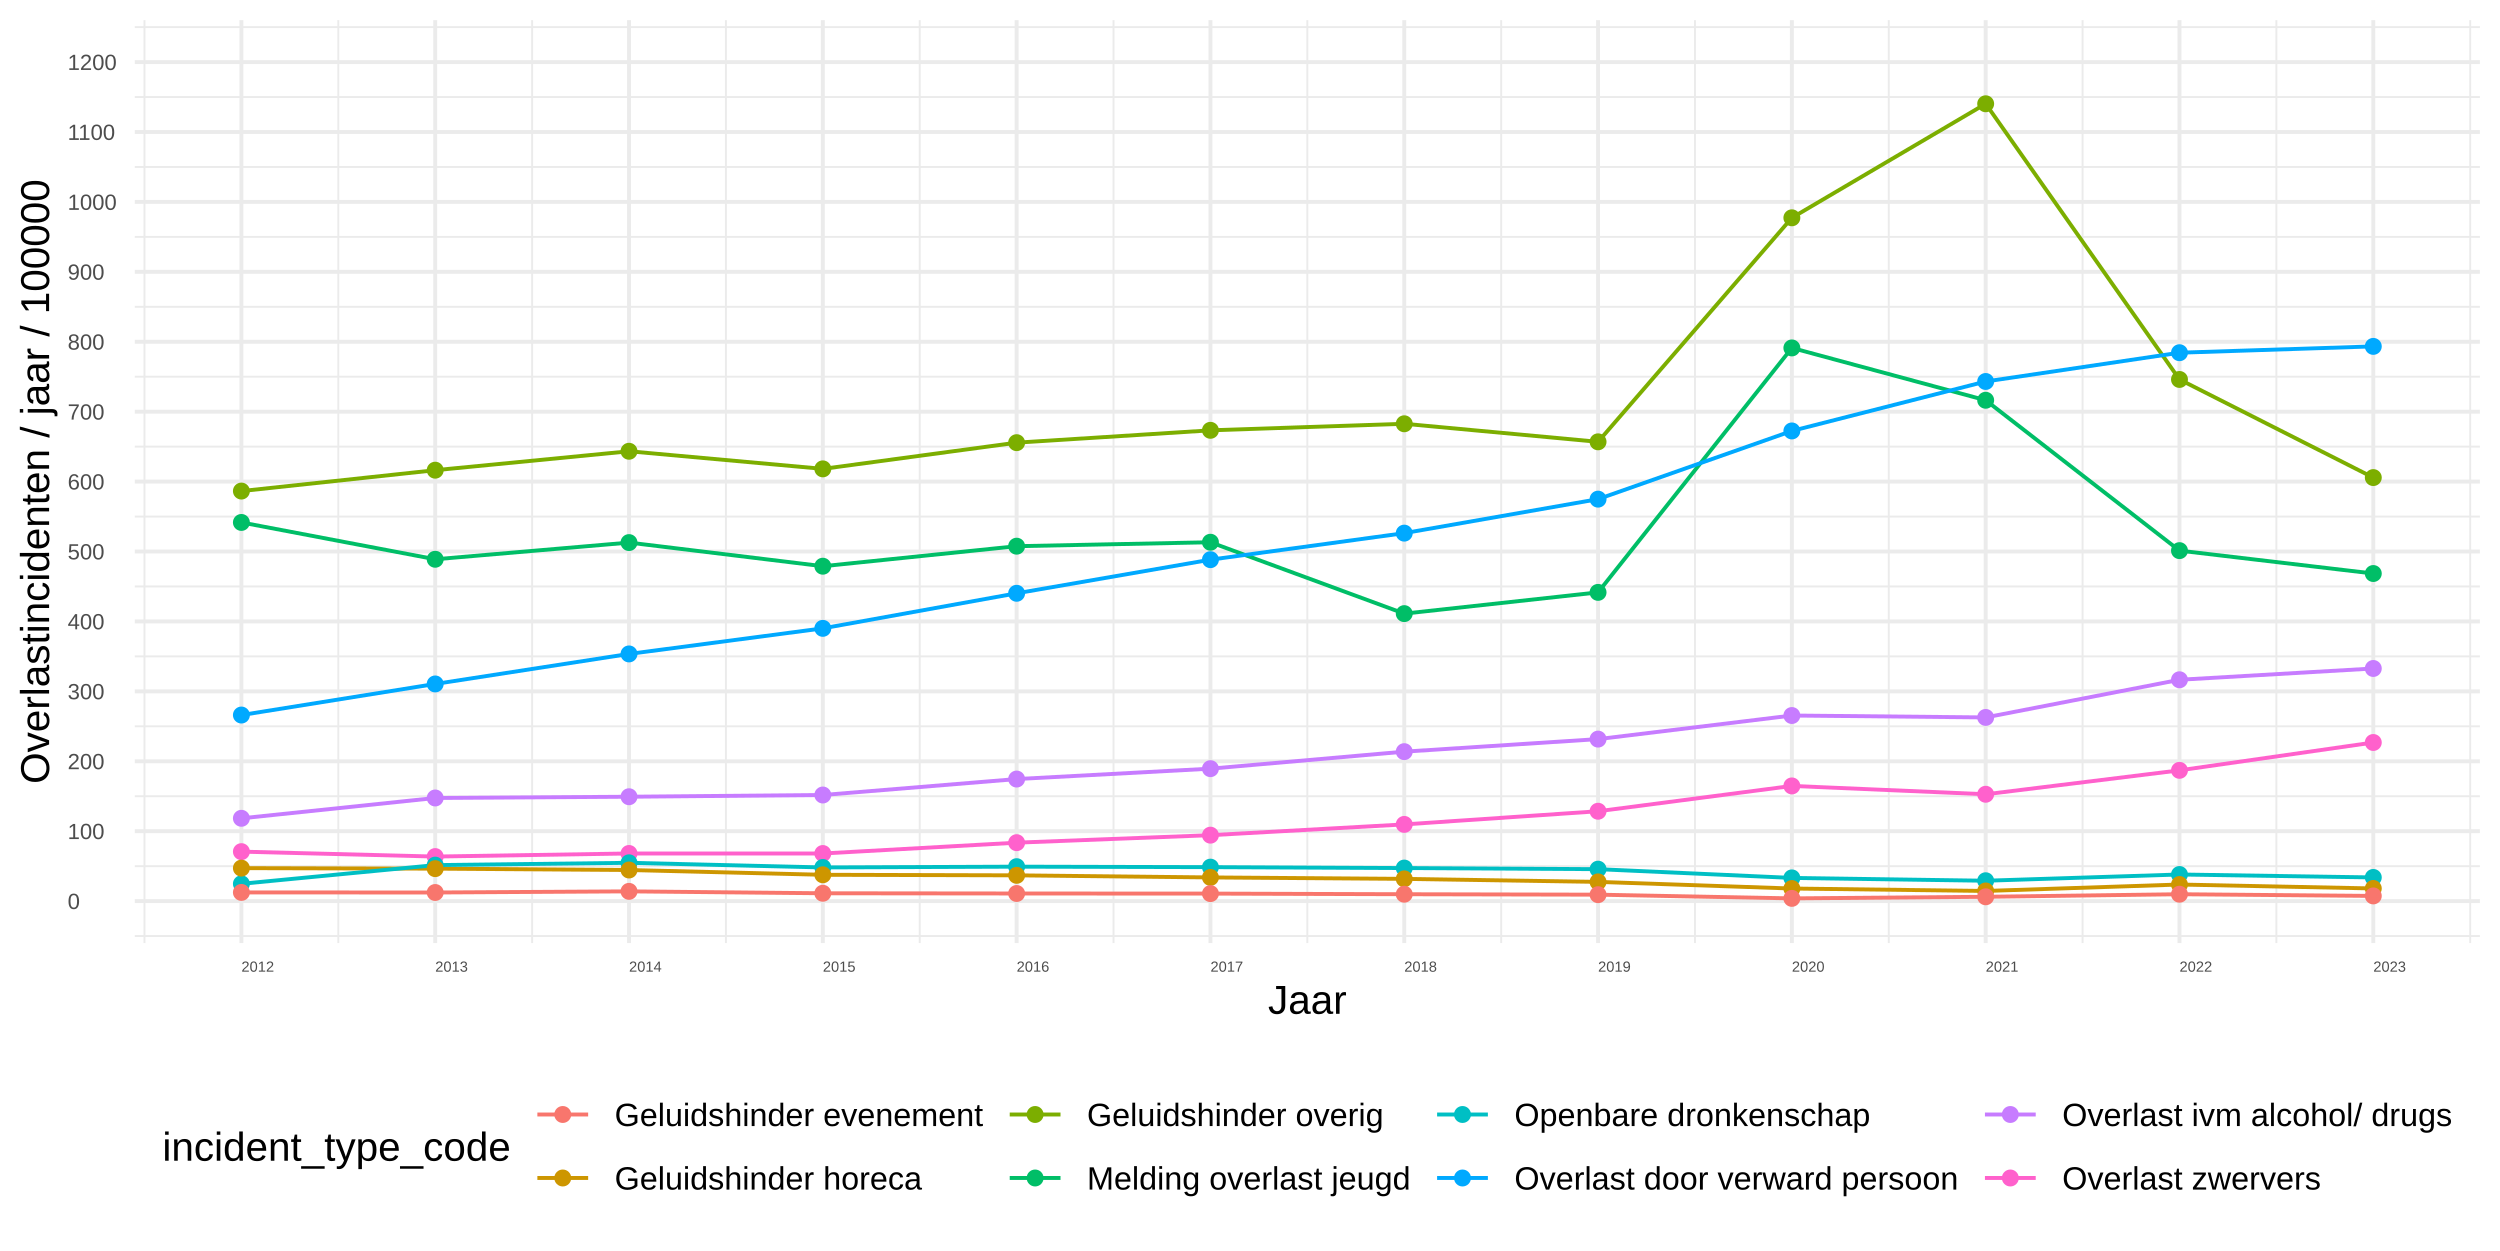
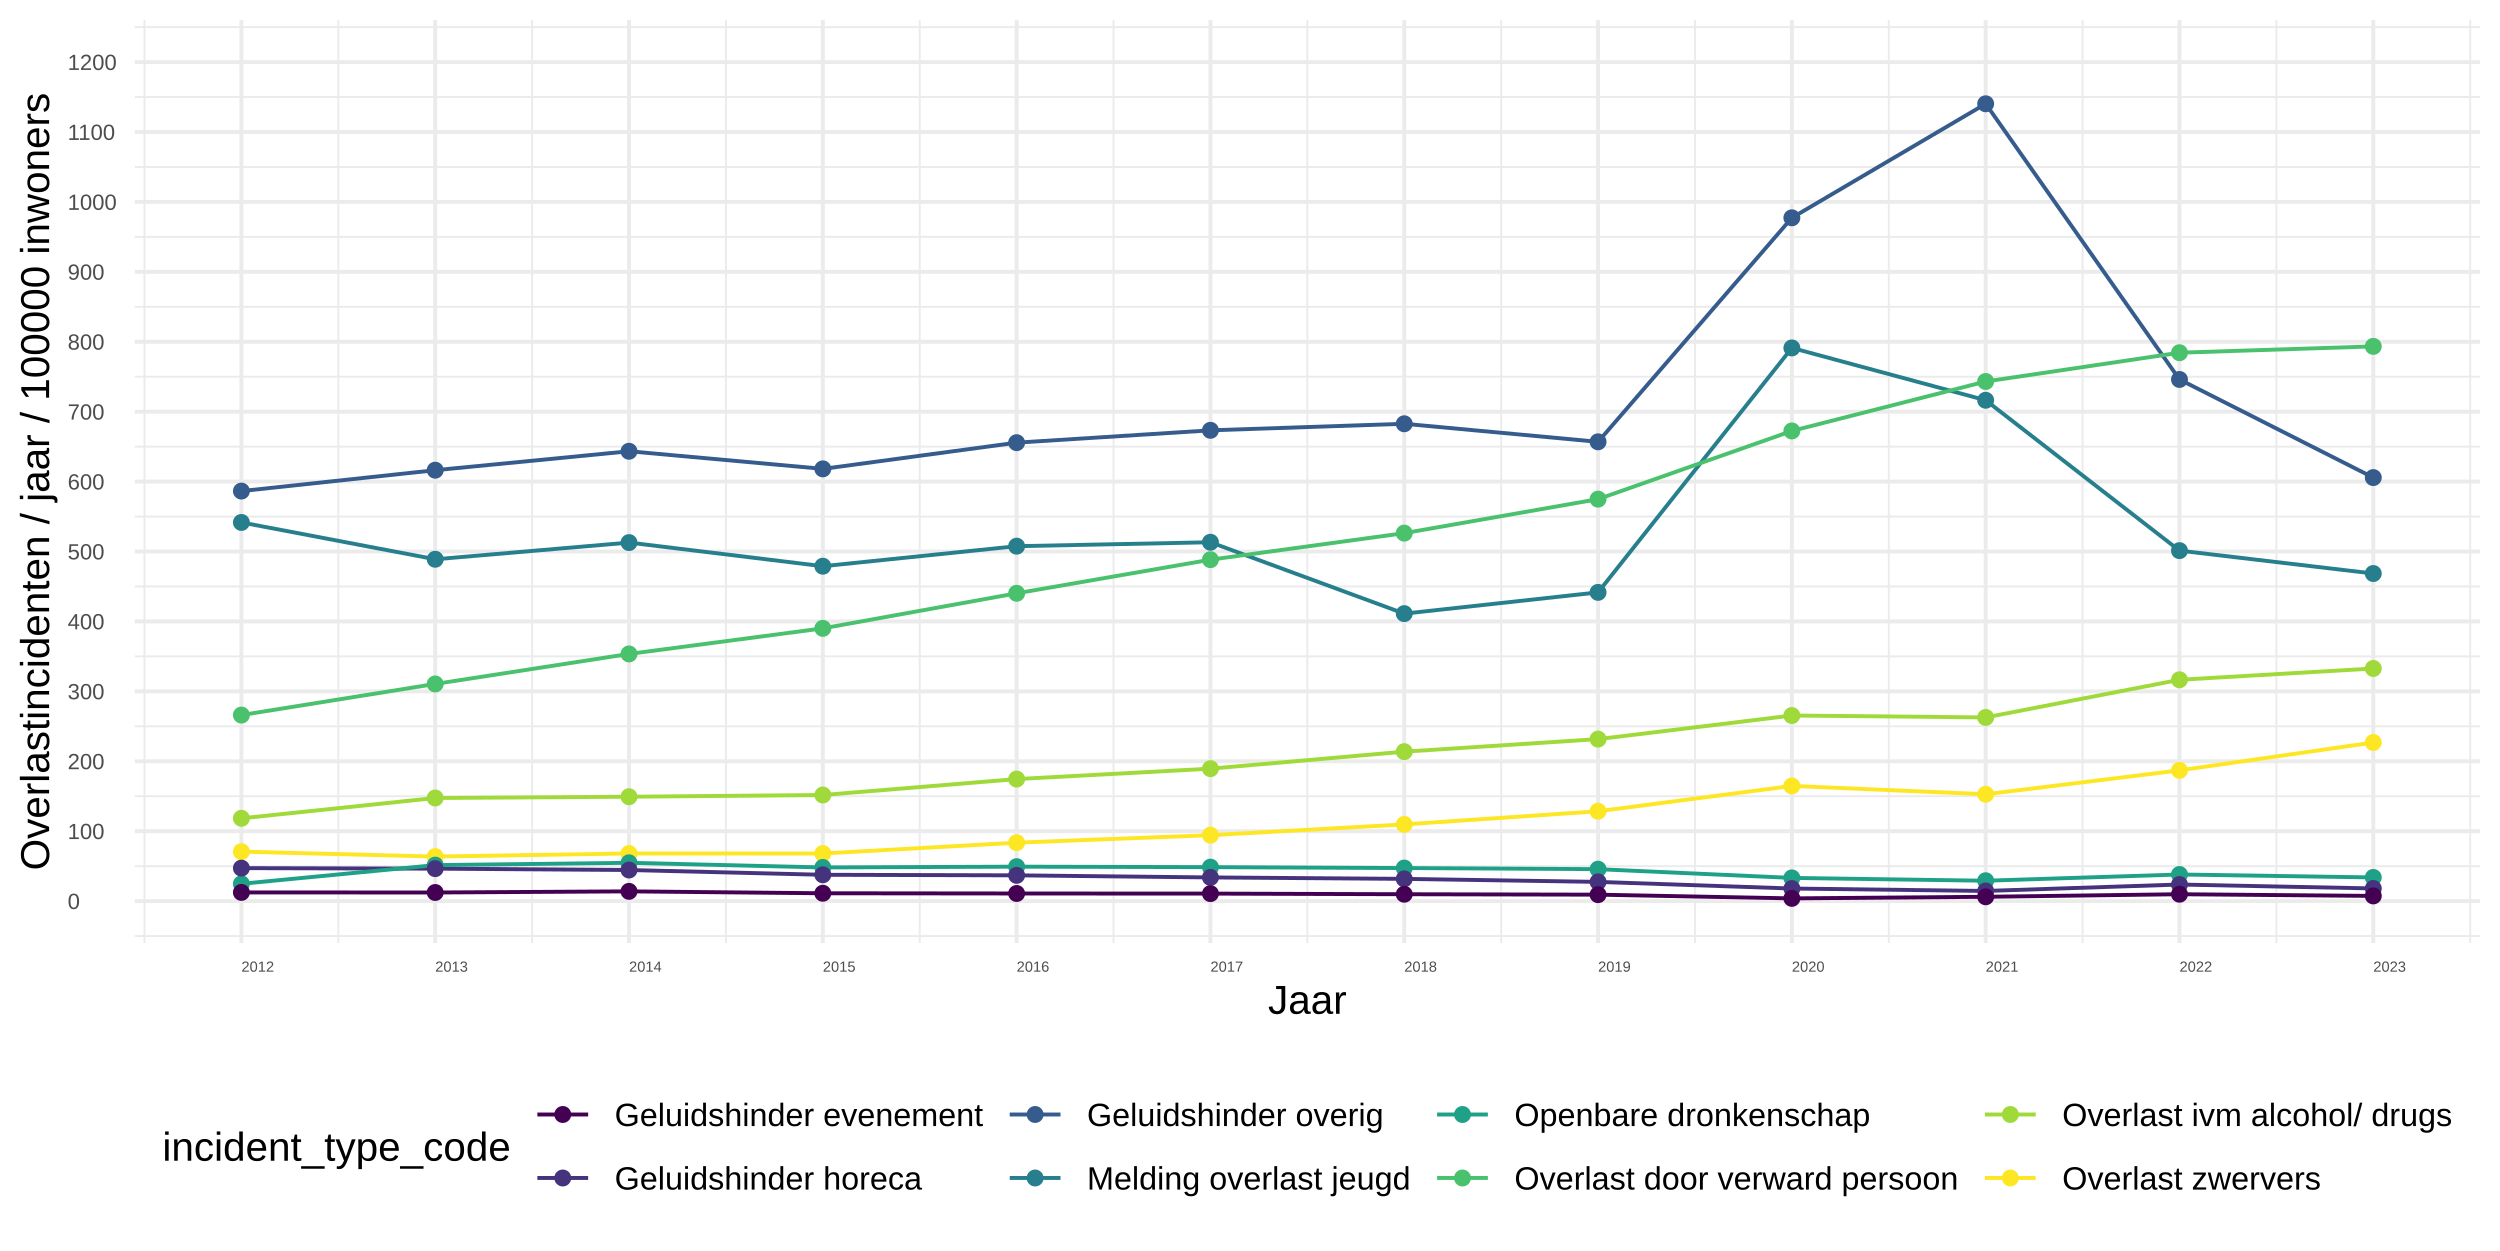
<svg xmlns="http://www.w3.org/2000/svg" class="svglite" width="680.31pt" height="340.16pt" viewBox="0 0 680.31 340.16">
  <defs>
    <style type="text/css">
    .svglite line, .svglite polyline, .svglite polygon, .svglite path, .svglite rect, .svglite circle {
      fill: none;
      stroke: #000000;
      stroke-linecap: round;
      stroke-linejoin: round;
      stroke-miterlimit: 10.00;
    }
    .svglite text {
      white-space: pre;
    }
  </style>
  </defs>
  <rect width="100%" height="100%" style="stroke: none; fill: none;" />
  <defs>
    <clipPath id="cpMC4wMHw2ODAuMzF8MC4wMHwzNDAuMTY=">
      <rect x="0.00" y="0.00" width="680.31" height="340.16" />
    </clipPath>
  </defs>
  <g clip-path="url(#cpMC4wMHw2ODAuMzF8MC4wMHwzNDAuMTY=)">
</g>
  <defs>
    <clipPath id="cpMzYuNjh8Njc0Ljg0fDUuNDh8MjU2LjYz">
      <rect x="36.68" y="5.48" width="638.16" height="251.15" />
    </clipPath>
  </defs>
  <g clip-path="url(#cpMzYuNjh8Njc0Ljg0fDUuNDh8MjU2LjYz)">
    <polyline points="36.68,254.72 674.84,254.72 " style="stroke-width: 0.53; stroke: #EBEBEB; stroke-linecap: butt;" />
    <polyline points="36.68,235.70 674.84,235.70 " style="stroke-width: 0.53; stroke: #EBEBEB; stroke-linecap: butt;" />
    <polyline points="36.68,216.67 674.84,216.67 " style="stroke-width: 0.53; stroke: #EBEBEB; stroke-linecap: butt;" />
    <polyline points="36.68,197.64 674.84,197.64 " style="stroke-width: 0.53; stroke: #EBEBEB; stroke-linecap: butt;" />
    <polyline points="36.68,178.62 674.84,178.62 " style="stroke-width: 0.53; stroke: #EBEBEB; stroke-linecap: butt;" />
    <polyline points="36.68,159.59 674.84,159.59 " style="stroke-width: 0.53; stroke: #EBEBEB; stroke-linecap: butt;" />
    <polyline points="36.68,140.57 674.84,140.57 " style="stroke-width: 0.53; stroke: #EBEBEB; stroke-linecap: butt;" />
    <polyline points="36.68,121.54 674.84,121.54 " style="stroke-width: 0.53; stroke: #EBEBEB; stroke-linecap: butt;" />
    <polyline points="36.68,102.51 674.84,102.51 " style="stroke-width: 0.53; stroke: #EBEBEB; stroke-linecap: butt;" />
    <polyline points="36.68,83.49 674.84,83.49 " style="stroke-width: 0.53; stroke: #EBEBEB; stroke-linecap: butt;" />
    <polyline points="36.68,64.46 674.84,64.46 " style="stroke-width: 0.53; stroke: #EBEBEB; stroke-linecap: butt;" />
    <polyline points="36.68,45.43 674.84,45.43 " style="stroke-width: 0.53; stroke: #EBEBEB; stroke-linecap: butt;" />
    <polyline points="36.68,26.41 674.84,26.41 " style="stroke-width: 0.53; stroke: #EBEBEB; stroke-linecap: butt;" />
    <polyline points="36.68,7.38 674.84,7.38 " style="stroke-width: 0.53; stroke: #EBEBEB; stroke-linecap: butt;" />
    <polyline points="39.32,256.63 39.32,5.48 " style="stroke-width: 0.53; stroke: #EBEBEB; stroke-linecap: butt;" />
    <polyline points="92.06,256.63 92.06,5.48 " style="stroke-width: 0.53; stroke: #EBEBEB; stroke-linecap: butt;" />
    <polyline points="144.80,256.63 144.80,5.48 " style="stroke-width: 0.53; stroke: #EBEBEB; stroke-linecap: butt;" />
    <polyline points="197.54,256.63 197.54,5.48 " style="stroke-width: 0.53; stroke: #EBEBEB; stroke-linecap: butt;" />
    <polyline points="250.28,256.63 250.28,5.48 " style="stroke-width: 0.53; stroke: #EBEBEB; stroke-linecap: butt;" />
    <polyline points="303.02,256.63 303.02,5.48 " style="stroke-width: 0.53; stroke: #EBEBEB; stroke-linecap: butt;" />
    <polyline points="355.76,256.63 355.76,5.48 " style="stroke-width: 0.53; stroke: #EBEBEB; stroke-linecap: butt;" />
    <polyline points="408.50,256.63 408.50,5.48 " style="stroke-width: 0.53; stroke: #EBEBEB; stroke-linecap: butt;" />
    <polyline points="461.24,256.63 461.24,5.48 " style="stroke-width: 0.53; stroke: #EBEBEB; stroke-linecap: butt;" />
    <polyline points="513.98,256.63 513.98,5.48 " style="stroke-width: 0.53; stroke: #EBEBEB; stroke-linecap: butt;" />
    <polyline points="566.72,256.63 566.72,5.48 " style="stroke-width: 0.53; stroke: #EBEBEB; stroke-linecap: butt;" />
    <polyline points="619.46,256.63 619.46,5.48 " style="stroke-width: 0.53; stroke: #EBEBEB; stroke-linecap: butt;" />
    <polyline points="672.20,256.63 672.20,5.48 " style="stroke-width: 0.53; stroke: #EBEBEB; stroke-linecap: butt;" />
    <polyline points="36.68,245.21 674.84,245.21 " style="stroke-width: 1.07; stroke: #EBEBEB; stroke-linecap: butt;" />
    <polyline points="36.68,226.18 674.84,226.18 " style="stroke-width: 1.07; stroke: #EBEBEB; stroke-linecap: butt;" />
    <polyline points="36.68,207.16 674.84,207.16 " style="stroke-width: 1.07; stroke: #EBEBEB; stroke-linecap: butt;" />
    <polyline points="36.68,188.13 674.84,188.13 " style="stroke-width: 1.07; stroke: #EBEBEB; stroke-linecap: butt;" />
    <polyline points="36.68,169.11 674.84,169.11 " style="stroke-width: 1.07; stroke: #EBEBEB; stroke-linecap: butt;" />
    <polyline points="36.68,150.08 674.84,150.08 " style="stroke-width: 1.07; stroke: #EBEBEB; stroke-linecap: butt;" />
    <polyline points="36.68,131.05 674.84,131.05 " style="stroke-width: 1.07; stroke: #EBEBEB; stroke-linecap: butt;" />
    <polyline points="36.68,112.03 674.84,112.03 " style="stroke-width: 1.07; stroke: #EBEBEB; stroke-linecap: butt;" />
    <polyline points="36.68,93.00 674.84,93.00 " style="stroke-width: 1.07; stroke: #EBEBEB; stroke-linecap: butt;" />
    <polyline points="36.68,73.97 674.84,73.97 " style="stroke-width: 1.07; stroke: #EBEBEB; stroke-linecap: butt;" />
    <polyline points="36.68,54.95 674.84,54.95 " style="stroke-width: 1.07; stroke: #EBEBEB; stroke-linecap: butt;" />
    <polyline points="36.68,35.92 674.84,35.92 " style="stroke-width: 1.07; stroke: #EBEBEB; stroke-linecap: butt;" />
    <polyline points="36.68,16.90 674.84,16.90 " style="stroke-width: 1.07; stroke: #EBEBEB; stroke-linecap: butt;" />
    <polyline points="65.69,256.63 65.69,5.48 " style="stroke-width: 1.07; stroke: #EBEBEB; stroke-linecap: butt;" />
    <polyline points="118.43,256.63 118.43,5.48 " style="stroke-width: 1.07; stroke: #EBEBEB; stroke-linecap: butt;" />
    <polyline points="171.17,256.63 171.17,5.48 " style="stroke-width: 1.07; stroke: #EBEBEB; stroke-linecap: butt;" />
    <polyline points="223.91,256.63 223.91,5.48 " style="stroke-width: 1.07; stroke: #EBEBEB; stroke-linecap: butt;" />
    <polyline points="276.65,256.63 276.65,5.48 " style="stroke-width: 1.07; stroke: #EBEBEB; stroke-linecap: butt;" />
    <polyline points="329.39,256.63 329.39,5.48 " style="stroke-width: 1.07; stroke: #EBEBEB; stroke-linecap: butt;" />
    <polyline points="382.13,256.63 382.13,5.48 " style="stroke-width: 1.07; stroke: #EBEBEB; stroke-linecap: butt;" />
    <polyline points="434.87,256.63 434.87,5.48 " style="stroke-width: 1.07; stroke: #EBEBEB; stroke-linecap: butt;" />
    <polyline points="487.61,256.63 487.61,5.48 " style="stroke-width: 1.07; stroke: #EBEBEB; stroke-linecap: butt;" />
    <polyline points="540.35,256.63 540.35,5.48 " style="stroke-width: 1.07; stroke: #EBEBEB; stroke-linecap: butt;" />
    <polyline points="593.09,256.63 593.09,5.48 " style="stroke-width: 1.07; stroke: #EBEBEB; stroke-linecap: butt;" />
    <polyline points="645.83,256.63 645.83,5.48 " style="stroke-width: 1.07; stroke: #EBEBEB; stroke-linecap: butt;" />
-     <polyline points="65.69,242.85 118.43,242.87 171.17,242.56 223.91,243.08 276.65,243.14 329.39,243.17 382.13,243.34 434.87,243.46 487.61,244.47 540.35,244.04 593.09,243.34 645.83,243.80 " style="stroke-width: 1.07; stroke: #F8766D; stroke-linecap: butt;" />
-     <polyline points="65.69,236.24 118.43,236.38 171.17,236.75 223.91,238.05 276.65,238.20 329.39,238.77 382.13,239.16 434.87,239.98 487.61,241.79 540.35,242.45 593.09,240.70 645.83,241.77 " style="stroke-width: 1.07; stroke: #CD9600; stroke-linecap: butt;" />
-     <polyline points="65.69,133.63 118.43,127.95 171.17,122.80 223.91,127.59 276.65,120.46 329.39,117.10 382.13,115.32 434.87,120.23 487.61,59.27 540.35,28.24 593.09,103.26 645.83,129.96 " style="stroke-width: 1.07; stroke: #7CAE00; stroke-linecap: butt;" />
-     <polyline points="65.69,142.17 118.43,152.19 171.17,147.65 223.91,154.08 276.65,148.63 329.39,147.56 382.13,166.98 434.87,161.20 487.61,94.68 540.35,108.92 593.09,149.84 645.83,156.07 " style="stroke-width: 1.07; stroke: #00BE67; stroke-linecap: butt;" />
-     <polyline points="65.69,240.50 118.43,235.42 171.17,234.79 223.91,236.05 276.65,235.84 329.39,235.97 382.13,236.22 434.87,236.52 487.61,238.90 540.35,239.67 593.09,237.97 645.83,238.77 " style="stroke-width: 1.07; stroke: #00BFC4; stroke-linecap: butt;" />
-     <polyline points="65.69,194.58 118.43,186.12 171.17,177.95 223.91,170.99 276.65,161.45 329.39,152.30 382.13,145.08 434.87,135.83 487.61,117.27 540.35,103.81 593.09,95.98 645.83,94.26 " style="stroke-width: 1.07; stroke: #00A9FF; stroke-linecap: butt;" />
-     <polyline points="65.69,222.68 118.43,217.15 171.17,216.81 223.91,216.34 276.65,212.00 329.39,209.17 382.13,204.54 434.87,201.13 487.61,194.71 540.35,195.23 593.09,184.98 645.83,181.91 " style="stroke-width: 1.07; stroke: #C77CFF; stroke-linecap: butt;" />
-     <polyline points="65.69,231.75 118.43,233.09 171.17,232.25 223.91,232.26 276.65,229.31 329.39,227.27 382.13,224.34 434.87,220.76 487.61,213.87 540.35,216.14 593.09,209.63 645.83,202.05 " style="stroke-width: 1.07; stroke: #FF61CC; stroke-linecap: butt;" />
-     <circle cx="65.69" cy="133.63" r="1.95" style="stroke-width: 0.71; stroke: #7CAE00; fill: #7CAE00;" />
-     <circle cx="118.43" cy="127.95" r="1.95" style="stroke-width: 0.71; stroke: #7CAE00; fill: #7CAE00;" />
-     <circle cx="171.17" cy="122.80" r="1.95" style="stroke-width: 0.71; stroke: #7CAE00; fill: #7CAE00;" />
-     <circle cx="223.91" cy="127.59" r="1.95" style="stroke-width: 0.71; stroke: #7CAE00; fill: #7CAE00;" />
-     <circle cx="276.65" cy="120.46" r="1.95" style="stroke-width: 0.71; stroke: #7CAE00; fill: #7CAE00;" />
-     <circle cx="329.39" cy="117.10" r="1.95" style="stroke-width: 0.71; stroke: #7CAE00; fill: #7CAE00;" />
-     <circle cx="382.13" cy="115.32" r="1.95" style="stroke-width: 0.71; stroke: #7CAE00; fill: #7CAE00;" />
-     <circle cx="434.87" cy="120.23" r="1.95" style="stroke-width: 0.71; stroke: #7CAE00; fill: #7CAE00;" />
-     <circle cx="487.61" cy="59.27" r="1.95" style="stroke-width: 0.71; stroke: #7CAE00; fill: #7CAE00;" />
-     <circle cx="540.35" cy="28.24" r="1.95" style="stroke-width: 0.71; stroke: #7CAE00; fill: #7CAE00;" />
-     <circle cx="593.09" cy="103.26" r="1.95" style="stroke-width: 0.71; stroke: #7CAE00; fill: #7CAE00;" />
-     <circle cx="645.83" cy="129.96" r="1.95" style="stroke-width: 0.71; stroke: #7CAE00; fill: #7CAE00;" />
-     <circle cx="65.69" cy="194.58" r="1.95" style="stroke-width: 0.71; stroke: #00A9FF; fill: #00A9FF;" />
-     <circle cx="118.43" cy="186.12" r="1.95" style="stroke-width: 0.71; stroke: #00A9FF; fill: #00A9FF;" />
-     <circle cx="171.17" cy="177.95" r="1.95" style="stroke-width: 0.71; stroke: #00A9FF; fill: #00A9FF;" />
-     <circle cx="223.91" cy="170.99" r="1.95" style="stroke-width: 0.71; stroke: #00A9FF; fill: #00A9FF;" />
-     <circle cx="276.65" cy="161.45" r="1.95" style="stroke-width: 0.71; stroke: #00A9FF; fill: #00A9FF;" />
-     <circle cx="329.39" cy="152.30" r="1.95" style="stroke-width: 0.71; stroke: #00A9FF; fill: #00A9FF;" />
-     <circle cx="382.13" cy="145.08" r="1.95" style="stroke-width: 0.71; stroke: #00A9FF; fill: #00A9FF;" />
-     <circle cx="434.87" cy="135.83" r="1.95" style="stroke-width: 0.71; stroke: #00A9FF; fill: #00A9FF;" />
-     <circle cx="487.61" cy="117.27" r="1.95" style="stroke-width: 0.71; stroke: #00A9FF; fill: #00A9FF;" />
-     <circle cx="540.35" cy="103.81" r="1.95" style="stroke-width: 0.71; stroke: #00A9FF; fill: #00A9FF;" />
-     <circle cx="593.09" cy="95.98" r="1.95" style="stroke-width: 0.71; stroke: #00A9FF; fill: #00A9FF;" />
-     <circle cx="645.83" cy="94.26" r="1.95" style="stroke-width: 0.71; stroke: #00A9FF; fill: #00A9FF;" />
-     <circle cx="65.69" cy="142.17" r="1.95" style="stroke-width: 0.71; stroke: #00BE67; fill: #00BE67;" />
-     <circle cx="118.43" cy="152.19" r="1.95" style="stroke-width: 0.71; stroke: #00BE67; fill: #00BE67;" />
-     <circle cx="171.17" cy="147.65" r="1.95" style="stroke-width: 0.71; stroke: #00BE67; fill: #00BE67;" />
-     <circle cx="223.91" cy="154.08" r="1.95" style="stroke-width: 0.71; stroke: #00BE67; fill: #00BE67;" />
-     <circle cx="276.65" cy="148.63" r="1.95" style="stroke-width: 0.71; stroke: #00BE67; fill: #00BE67;" />
-     <circle cx="329.39" cy="147.56" r="1.95" style="stroke-width: 0.71; stroke: #00BE67; fill: #00BE67;" />
-     <circle cx="382.13" cy="166.98" r="1.95" style="stroke-width: 0.71; stroke: #00BE67; fill: #00BE67;" />
-     <circle cx="434.87" cy="161.20" r="1.95" style="stroke-width: 0.71; stroke: #00BE67; fill: #00BE67;" />
-     <circle cx="487.61" cy="94.68" r="1.95" style="stroke-width: 0.71; stroke: #00BE67; fill: #00BE67;" />
-     <circle cx="540.35" cy="108.92" r="1.95" style="stroke-width: 0.71; stroke: #00BE67; fill: #00BE67;" />
-     <circle cx="593.09" cy="149.84" r="1.95" style="stroke-width: 0.71; stroke: #00BE67; fill: #00BE67;" />
-     <circle cx="645.83" cy="156.07" r="1.95" style="stroke-width: 0.71; stroke: #00BE67; fill: #00BE67;" />
-     <circle cx="65.69" cy="222.68" r="1.95" style="stroke-width: 0.71; stroke: #C77CFF; fill: #C77CFF;" />
-     <circle cx="118.43" cy="217.15" r="1.95" style="stroke-width: 0.71; stroke: #C77CFF; fill: #C77CFF;" />
-     <circle cx="171.17" cy="216.81" r="1.95" style="stroke-width: 0.71; stroke: #C77CFF; fill: #C77CFF;" />
-     <circle cx="223.91" cy="216.34" r="1.95" style="stroke-width: 0.71; stroke: #C77CFF; fill: #C77CFF;" />
-     <circle cx="276.65" cy="212.00" r="1.95" style="stroke-width: 0.71; stroke: #C77CFF; fill: #C77CFF;" />
-     <circle cx="329.39" cy="209.17" r="1.95" style="stroke-width: 0.71; stroke: #C77CFF; fill: #C77CFF;" />
-     <circle cx="382.13" cy="204.54" r="1.95" style="stroke-width: 0.71; stroke: #C77CFF; fill: #C77CFF;" />
-     <circle cx="434.87" cy="201.13" r="1.95" style="stroke-width: 0.71; stroke: #C77CFF; fill: #C77CFF;" />
-     <circle cx="487.61" cy="194.71" r="1.95" style="stroke-width: 0.71; stroke: #C77CFF; fill: #C77CFF;" />
-     <circle cx="540.35" cy="195.23" r="1.95" style="stroke-width: 0.71; stroke: #C77CFF; fill: #C77CFF;" />
-     <circle cx="593.09" cy="184.98" r="1.95" style="stroke-width: 0.71; stroke: #C77CFF; fill: #C77CFF;" />
-     <circle cx="645.83" cy="181.91" r="1.95" style="stroke-width: 0.71; stroke: #C77CFF; fill: #C77CFF;" />
-     <circle cx="65.69" cy="231.75" r="1.95" style="stroke-width: 0.71; stroke: #FF61CC; fill: #FF61CC;" />
-     <circle cx="118.43" cy="233.09" r="1.95" style="stroke-width: 0.71; stroke: #FF61CC; fill: #FF61CC;" />
-     <circle cx="171.17" cy="232.25" r="1.95" style="stroke-width: 0.71; stroke: #FF61CC; fill: #FF61CC;" />
-     <circle cx="223.91" cy="232.26" r="1.95" style="stroke-width: 0.71; stroke: #FF61CC; fill: #FF61CC;" />
-     <circle cx="276.65" cy="229.31" r="1.95" style="stroke-width: 0.71; stroke: #FF61CC; fill: #FF61CC;" />
-     <circle cx="329.39" cy="227.27" r="1.95" style="stroke-width: 0.71; stroke: #FF61CC; fill: #FF61CC;" />
-     <circle cx="382.13" cy="224.34" r="1.95" style="stroke-width: 0.71; stroke: #FF61CC; fill: #FF61CC;" />
-     <circle cx="434.87" cy="220.76" r="1.95" style="stroke-width: 0.71; stroke: #FF61CC; fill: #FF61CC;" />
-     <circle cx="487.61" cy="213.87" r="1.95" style="stroke-width: 0.71; stroke: #FF61CC; fill: #FF61CC;" />
-     <circle cx="540.35" cy="216.14" r="1.95" style="stroke-width: 0.71; stroke: #FF61CC; fill: #FF61CC;" />
-     <circle cx="593.09" cy="209.63" r="1.95" style="stroke-width: 0.71; stroke: #FF61CC; fill: #FF61CC;" />
-     <circle cx="645.83" cy="202.05" r="1.95" style="stroke-width: 0.71; stroke: #FF61CC; fill: #FF61CC;" />
-     <circle cx="65.69" cy="240.50" r="1.95" style="stroke-width: 0.71; stroke: #00BFC4; fill: #00BFC4;" />
-     <circle cx="118.43" cy="235.42" r="1.95" style="stroke-width: 0.71; stroke: #00BFC4; fill: #00BFC4;" />
-     <circle cx="171.17" cy="234.79" r="1.95" style="stroke-width: 0.71; stroke: #00BFC4; fill: #00BFC4;" />
-     <circle cx="223.91" cy="236.05" r="1.95" style="stroke-width: 0.71; stroke: #00BFC4; fill: #00BFC4;" />
-     <circle cx="276.65" cy="235.84" r="1.95" style="stroke-width: 0.71; stroke: #00BFC4; fill: #00BFC4;" />
-     <circle cx="329.39" cy="235.97" r="1.95" style="stroke-width: 0.71; stroke: #00BFC4; fill: #00BFC4;" />
-     <circle cx="382.13" cy="236.22" r="1.95" style="stroke-width: 0.71; stroke: #00BFC4; fill: #00BFC4;" />
-     <circle cx="434.87" cy="236.52" r="1.95" style="stroke-width: 0.71; stroke: #00BFC4; fill: #00BFC4;" />
-     <circle cx="487.61" cy="238.90" r="1.95" style="stroke-width: 0.71; stroke: #00BFC4; fill: #00BFC4;" />
-     <circle cx="540.35" cy="239.67" r="1.95" style="stroke-width: 0.71; stroke: #00BFC4; fill: #00BFC4;" />
-     <circle cx="593.09" cy="237.97" r="1.95" style="stroke-width: 0.71; stroke: #00BFC4; fill: #00BFC4;" />
-     <circle cx="645.83" cy="238.77" r="1.95" style="stroke-width: 0.71; stroke: #00BFC4; fill: #00BFC4;" />
-     <circle cx="65.69" cy="236.24" r="1.95" style="stroke-width: 0.71; stroke: #CD9600; fill: #CD9600;" />
-     <circle cx="118.43" cy="236.38" r="1.95" style="stroke-width: 0.71; stroke: #CD9600; fill: #CD9600;" />
-     <circle cx="171.17" cy="236.75" r="1.95" style="stroke-width: 0.71; stroke: #CD9600; fill: #CD9600;" />
-     <circle cx="223.91" cy="238.05" r="1.95" style="stroke-width: 0.71; stroke: #CD9600; fill: #CD9600;" />
-     <circle cx="276.65" cy="238.20" r="1.95" style="stroke-width: 0.71; stroke: #CD9600; fill: #CD9600;" />
-     <circle cx="329.39" cy="238.77" r="1.95" style="stroke-width: 0.71; stroke: #CD9600; fill: #CD9600;" />
-     <circle cx="382.13" cy="239.16" r="1.95" style="stroke-width: 0.71; stroke: #CD9600; fill: #CD9600;" />
-     <circle cx="434.87" cy="239.98" r="1.95" style="stroke-width: 0.71; stroke: #CD9600; fill: #CD9600;" />
-     <circle cx="487.61" cy="241.79" r="1.95" style="stroke-width: 0.71; stroke: #CD9600; fill: #CD9600;" />
-     <circle cx="540.35" cy="242.45" r="1.95" style="stroke-width: 0.71; stroke: #CD9600; fill: #CD9600;" />
-     <circle cx="593.09" cy="240.70" r="1.95" style="stroke-width: 0.71; stroke: #CD9600; fill: #CD9600;" />
-     <circle cx="645.83" cy="241.77" r="1.95" style="stroke-width: 0.71; stroke: #CD9600; fill: #CD9600;" />
-     <circle cx="65.69" cy="242.85" r="1.95" style="stroke-width: 0.71; stroke: #F8766D; fill: #F8766D;" />
-     <circle cx="118.43" cy="242.87" r="1.95" style="stroke-width: 0.71; stroke: #F8766D; fill: #F8766D;" />
-     <circle cx="171.17" cy="242.56" r="1.95" style="stroke-width: 0.71; stroke: #F8766D; fill: #F8766D;" />
-     <circle cx="223.91" cy="243.08" r="1.95" style="stroke-width: 0.71; stroke: #F8766D; fill: #F8766D;" />
-     <circle cx="276.65" cy="243.14" r="1.95" style="stroke-width: 0.71; stroke: #F8766D; fill: #F8766D;" />
-     <circle cx="329.39" cy="243.17" r="1.95" style="stroke-width: 0.71; stroke: #F8766D; fill: #F8766D;" />
-     <circle cx="382.13" cy="243.34" r="1.95" style="stroke-width: 0.71; stroke: #F8766D; fill: #F8766D;" />
-     <circle cx="434.87" cy="243.46" r="1.95" style="stroke-width: 0.71; stroke: #F8766D; fill: #F8766D;" />
-     <circle cx="487.61" cy="244.47" r="1.95" style="stroke-width: 0.71; stroke: #F8766D; fill: #F8766D;" />
-     <circle cx="540.35" cy="244.04" r="1.95" style="stroke-width: 0.71; stroke: #F8766D; fill: #F8766D;" />
-     <circle cx="593.09" cy="243.34" r="1.95" style="stroke-width: 0.71; stroke: #F8766D; fill: #F8766D;" />
-     <circle cx="645.83" cy="243.80" r="1.95" style="stroke-width: 0.71; stroke: #F8766D; fill: #F8766D;" />
+     <polyline points="65.69,242.85 118.43,242.87 171.17,242.56 223.91,243.08 276.65,243.14 329.39,243.17 382.13,243.34 434.87,243.46 487.61,244.47 540.35,244.04 593.09,243.34 645.83,243.80 " style="stroke-width: 1.07; stroke: #440154; stroke-linecap: butt;" />
+     <polyline points="65.69,236.24 118.43,236.38 171.17,236.75 223.91,238.05 276.65,238.20 329.39,238.77 382.13,239.16 434.87,239.98 487.61,241.79 540.35,242.45 593.09,240.70 645.83,241.77 " style="stroke-width: 1.07; stroke: #46337E; stroke-linecap: butt;" />
+     <polyline points="65.69,133.63 118.43,127.95 171.17,122.80 223.91,127.59 276.65,120.46 329.39,117.10 382.13,115.32 434.87,120.23 487.61,59.27 540.35,28.24 593.09,103.26 645.83,129.96 " style="stroke-width: 1.07; stroke: #365C8D; stroke-linecap: butt;" />
+     <polyline points="65.69,142.17 118.43,152.19 171.17,147.65 223.91,154.08 276.65,148.63 329.39,147.56 382.13,166.98 434.87,161.20 487.61,94.68 540.35,108.92 593.09,149.84 645.83,156.07 " style="stroke-width: 1.07; stroke: #277F8E; stroke-linecap: butt;" />
+     <polyline points="65.69,240.50 118.43,235.42 171.17,234.79 223.91,236.05 276.65,235.84 329.39,235.97 382.13,236.22 434.87,236.52 487.61,238.90 540.35,239.67 593.09,237.97 645.83,238.77 " style="stroke-width: 1.07; stroke: #1FA187; stroke-linecap: butt;" />
+     <polyline points="65.69,194.58 118.43,186.12 171.17,177.95 223.91,170.99 276.65,161.45 329.39,152.30 382.13,145.08 434.87,135.83 487.61,117.27 540.35,103.81 593.09,95.98 645.83,94.26 " style="stroke-width: 1.07; stroke: #4AC16D; stroke-linecap: butt;" />
+     <polyline points="65.69,222.68 118.43,217.15 171.17,216.81 223.91,216.34 276.65,212.00 329.39,209.17 382.13,204.54 434.87,201.13 487.61,194.71 540.35,195.23 593.09,184.98 645.83,181.91 " style="stroke-width: 1.07; stroke: #9FDA3A; stroke-linecap: butt;" />
+     <polyline points="65.69,231.75 118.43,233.09 171.17,232.25 223.91,232.26 276.65,229.31 329.39,227.27 382.13,224.34 434.87,220.76 487.61,213.87 540.35,216.14 593.09,209.63 645.83,202.05 " style="stroke-width: 1.07; stroke: #FDE725; stroke-linecap: butt;" />
+     <circle cx="65.69" cy="133.63" r="1.95" style="stroke-width: 0.71; stroke: #365C8D; fill: #365C8D;" />
+     <circle cx="118.43" cy="127.95" r="1.95" style="stroke-width: 0.71; stroke: #365C8D; fill: #365C8D;" />
+     <circle cx="171.17" cy="122.80" r="1.95" style="stroke-width: 0.71; stroke: #365C8D; fill: #365C8D;" />
+     <circle cx="223.91" cy="127.59" r="1.95" style="stroke-width: 0.71; stroke: #365C8D; fill: #365C8D;" />
+     <circle cx="276.65" cy="120.46" r="1.95" style="stroke-width: 0.71; stroke: #365C8D; fill: #365C8D;" />
+     <circle cx="329.39" cy="117.10" r="1.95" style="stroke-width: 0.71; stroke: #365C8D; fill: #365C8D;" />
+     <circle cx="382.13" cy="115.32" r="1.95" style="stroke-width: 0.71; stroke: #365C8D; fill: #365C8D;" />
+     <circle cx="434.87" cy="120.23" r="1.95" style="stroke-width: 0.71; stroke: #365C8D; fill: #365C8D;" />
+     <circle cx="487.61" cy="59.27" r="1.95" style="stroke-width: 0.71; stroke: #365C8D; fill: #365C8D;" />
+     <circle cx="540.35" cy="28.24" r="1.95" style="stroke-width: 0.71; stroke: #365C8D; fill: #365C8D;" />
+     <circle cx="593.09" cy="103.26" r="1.95" style="stroke-width: 0.71; stroke: #365C8D; fill: #365C8D;" />
+     <circle cx="645.83" cy="129.96" r="1.95" style="stroke-width: 0.71; stroke: #365C8D; fill: #365C8D;" />
+     <circle cx="65.69" cy="194.58" r="1.95" style="stroke-width: 0.71; stroke: #4AC16D; fill: #4AC16D;" />
+     <circle cx="118.43" cy="186.12" r="1.95" style="stroke-width: 0.71; stroke: #4AC16D; fill: #4AC16D;" />
+     <circle cx="171.17" cy="177.95" r="1.95" style="stroke-width: 0.71; stroke: #4AC16D; fill: #4AC16D;" />
+     <circle cx="223.91" cy="170.99" r="1.95" style="stroke-width: 0.71; stroke: #4AC16D; fill: #4AC16D;" />
+     <circle cx="276.65" cy="161.45" r="1.95" style="stroke-width: 0.71; stroke: #4AC16D; fill: #4AC16D;" />
+     <circle cx="329.39" cy="152.30" r="1.95" style="stroke-width: 0.71; stroke: #4AC16D; fill: #4AC16D;" />
+     <circle cx="382.13" cy="145.08" r="1.95" style="stroke-width: 0.71; stroke: #4AC16D; fill: #4AC16D;" />
+     <circle cx="434.87" cy="135.83" r="1.95" style="stroke-width: 0.71; stroke: #4AC16D; fill: #4AC16D;" />
+     <circle cx="487.61" cy="117.27" r="1.95" style="stroke-width: 0.71; stroke: #4AC16D; fill: #4AC16D;" />
+     <circle cx="540.35" cy="103.81" r="1.95" style="stroke-width: 0.71; stroke: #4AC16D; fill: #4AC16D;" />
+     <circle cx="593.09" cy="95.98" r="1.95" style="stroke-width: 0.71; stroke: #4AC16D; fill: #4AC16D;" />
+     <circle cx="645.83" cy="94.26" r="1.95" style="stroke-width: 0.71; stroke: #4AC16D; fill: #4AC16D;" />
+     <circle cx="65.69" cy="142.17" r="1.95" style="stroke-width: 0.71; stroke: #277F8E; fill: #277F8E;" />
+     <circle cx="118.43" cy="152.19" r="1.95" style="stroke-width: 0.71; stroke: #277F8E; fill: #277F8E;" />
+     <circle cx="171.17" cy="147.65" r="1.95" style="stroke-width: 0.71; stroke: #277F8E; fill: #277F8E;" />
+     <circle cx="223.91" cy="154.08" r="1.95" style="stroke-width: 0.71; stroke: #277F8E; fill: #277F8E;" />
+     <circle cx="276.65" cy="148.63" r="1.95" style="stroke-width: 0.71; stroke: #277F8E; fill: #277F8E;" />
+     <circle cx="329.39" cy="147.56" r="1.95" style="stroke-width: 0.71; stroke: #277F8E; fill: #277F8E;" />
+     <circle cx="382.13" cy="166.98" r="1.95" style="stroke-width: 0.71; stroke: #277F8E; fill: #277F8E;" />
+     <circle cx="434.87" cy="161.20" r="1.95" style="stroke-width: 0.71; stroke: #277F8E; fill: #277F8E;" />
+     <circle cx="487.61" cy="94.68" r="1.95" style="stroke-width: 0.71; stroke: #277F8E; fill: #277F8E;" />
+     <circle cx="540.35" cy="108.92" r="1.95" style="stroke-width: 0.71; stroke: #277F8E; fill: #277F8E;" />
+     <circle cx="593.09" cy="149.84" r="1.95" style="stroke-width: 0.71; stroke: #277F8E; fill: #277F8E;" />
+     <circle cx="645.83" cy="156.07" r="1.95" style="stroke-width: 0.71; stroke: #277F8E; fill: #277F8E;" />
+     <circle cx="65.69" cy="222.68" r="1.95" style="stroke-width: 0.71; stroke: #9FDA3A; fill: #9FDA3A;" />
+     <circle cx="118.43" cy="217.15" r="1.95" style="stroke-width: 0.71; stroke: #9FDA3A; fill: #9FDA3A;" />
+     <circle cx="171.17" cy="216.81" r="1.95" style="stroke-width: 0.71; stroke: #9FDA3A; fill: #9FDA3A;" />
+     <circle cx="223.91" cy="216.34" r="1.95" style="stroke-width: 0.71; stroke: #9FDA3A; fill: #9FDA3A;" />
+     <circle cx="276.65" cy="212.00" r="1.95" style="stroke-width: 0.71; stroke: #9FDA3A; fill: #9FDA3A;" />
+     <circle cx="329.39" cy="209.17" r="1.95" style="stroke-width: 0.71; stroke: #9FDA3A; fill: #9FDA3A;" />
+     <circle cx="382.13" cy="204.54" r="1.95" style="stroke-width: 0.71; stroke: #9FDA3A; fill: #9FDA3A;" />
+     <circle cx="434.87" cy="201.13" r="1.95" style="stroke-width: 0.71; stroke: #9FDA3A; fill: #9FDA3A;" />
+     <circle cx="487.61" cy="194.71" r="1.95" style="stroke-width: 0.71; stroke: #9FDA3A; fill: #9FDA3A;" />
+     <circle cx="540.35" cy="195.23" r="1.95" style="stroke-width: 0.71; stroke: #9FDA3A; fill: #9FDA3A;" />
+     <circle cx="593.09" cy="184.98" r="1.95" style="stroke-width: 0.71; stroke: #9FDA3A; fill: #9FDA3A;" />
+     <circle cx="645.83" cy="181.91" r="1.95" style="stroke-width: 0.71; stroke: #9FDA3A; fill: #9FDA3A;" />
+     <circle cx="65.69" cy="231.75" r="1.95" style="stroke-width: 0.71; stroke: #FDE725; fill: #FDE725;" />
+     <circle cx="118.43" cy="233.09" r="1.95" style="stroke-width: 0.71; stroke: #FDE725; fill: #FDE725;" />
+     <circle cx="171.17" cy="232.25" r="1.95" style="stroke-width: 0.71; stroke: #FDE725; fill: #FDE725;" />
+     <circle cx="223.91" cy="232.26" r="1.95" style="stroke-width: 0.71; stroke: #FDE725; fill: #FDE725;" />
+     <circle cx="276.65" cy="229.31" r="1.95" style="stroke-width: 0.71; stroke: #FDE725; fill: #FDE725;" />
+     <circle cx="329.39" cy="227.27" r="1.95" style="stroke-width: 0.71; stroke: #FDE725; fill: #FDE725;" />
+     <circle cx="382.13" cy="224.34" r="1.95" style="stroke-width: 0.71; stroke: #FDE725; fill: #FDE725;" />
+     <circle cx="434.87" cy="220.76" r="1.95" style="stroke-width: 0.71; stroke: #FDE725; fill: #FDE725;" />
+     <circle cx="487.61" cy="213.87" r="1.95" style="stroke-width: 0.71; stroke: #FDE725; fill: #FDE725;" />
+     <circle cx="540.35" cy="216.14" r="1.95" style="stroke-width: 0.71; stroke: #FDE725; fill: #FDE725;" />
+     <circle cx="593.09" cy="209.63" r="1.95" style="stroke-width: 0.71; stroke: #FDE725; fill: #FDE725;" />
+     <circle cx="645.83" cy="202.05" r="1.95" style="stroke-width: 0.71; stroke: #FDE725; fill: #FDE725;" />
+     <circle cx="65.69" cy="240.50" r="1.95" style="stroke-width: 0.71; stroke: #1FA187; fill: #1FA187;" />
+     <circle cx="118.43" cy="235.42" r="1.95" style="stroke-width: 0.71; stroke: #1FA187; fill: #1FA187;" />
+     <circle cx="171.17" cy="234.79" r="1.95" style="stroke-width: 0.71; stroke: #1FA187; fill: #1FA187;" />
+     <circle cx="223.91" cy="236.05" r="1.95" style="stroke-width: 0.71; stroke: #1FA187; fill: #1FA187;" />
+     <circle cx="276.65" cy="235.84" r="1.95" style="stroke-width: 0.71; stroke: #1FA187; fill: #1FA187;" />
+     <circle cx="329.39" cy="235.97" r="1.95" style="stroke-width: 0.71; stroke: #1FA187; fill: #1FA187;" />
+     <circle cx="382.13" cy="236.22" r="1.95" style="stroke-width: 0.71; stroke: #1FA187; fill: #1FA187;" />
+     <circle cx="434.87" cy="236.52" r="1.95" style="stroke-width: 0.71; stroke: #1FA187; fill: #1FA187;" />
+     <circle cx="487.61" cy="238.90" r="1.95" style="stroke-width: 0.71; stroke: #1FA187; fill: #1FA187;" />
+     <circle cx="540.35" cy="239.67" r="1.95" style="stroke-width: 0.71; stroke: #1FA187; fill: #1FA187;" />
+     <circle cx="593.09" cy="237.97" r="1.95" style="stroke-width: 0.71; stroke: #1FA187; fill: #1FA187;" />
+     <circle cx="645.83" cy="238.77" r="1.95" style="stroke-width: 0.71; stroke: #1FA187; fill: #1FA187;" />
+     <circle cx="65.69" cy="236.24" r="1.95" style="stroke-width: 0.71; stroke: #46337E; fill: #46337E;" />
+     <circle cx="118.43" cy="236.38" r="1.95" style="stroke-width: 0.71; stroke: #46337E; fill: #46337E;" />
+     <circle cx="171.17" cy="236.75" r="1.95" style="stroke-width: 0.71; stroke: #46337E; fill: #46337E;" />
+     <circle cx="223.91" cy="238.05" r="1.95" style="stroke-width: 0.71; stroke: #46337E; fill: #46337E;" />
+     <circle cx="276.65" cy="238.20" r="1.95" style="stroke-width: 0.71; stroke: #46337E; fill: #46337E;" />
+     <circle cx="329.39" cy="238.77" r="1.95" style="stroke-width: 0.71; stroke: #46337E; fill: #46337E;" />
+     <circle cx="382.13" cy="239.16" r="1.95" style="stroke-width: 0.71; stroke: #46337E; fill: #46337E;" />
+     <circle cx="434.87" cy="239.98" r="1.95" style="stroke-width: 0.71; stroke: #46337E; fill: #46337E;" />
+     <circle cx="487.61" cy="241.79" r="1.95" style="stroke-width: 0.71; stroke: #46337E; fill: #46337E;" />
+     <circle cx="540.35" cy="242.45" r="1.95" style="stroke-width: 0.71; stroke: #46337E; fill: #46337E;" />
+     <circle cx="593.09" cy="240.70" r="1.95" style="stroke-width: 0.71; stroke: #46337E; fill: #46337E;" />
+     <circle cx="645.83" cy="241.77" r="1.95" style="stroke-width: 0.71; stroke: #46337E; fill: #46337E;" />
+     <circle cx="65.69" cy="242.85" r="1.95" style="stroke-width: 0.71; stroke: #440154; fill: #440154;" />
+     <circle cx="118.43" cy="242.87" r="1.95" style="stroke-width: 0.71; stroke: #440154; fill: #440154;" />
+     <circle cx="171.17" cy="242.56" r="1.95" style="stroke-width: 0.71; stroke: #440154; fill: #440154;" />
+     <circle cx="223.91" cy="243.08" r="1.95" style="stroke-width: 0.71; stroke: #440154; fill: #440154;" />
+     <circle cx="276.65" cy="243.14" r="1.95" style="stroke-width: 0.71; stroke: #440154; fill: #440154;" />
+     <circle cx="329.39" cy="243.17" r="1.95" style="stroke-width: 0.71; stroke: #440154; fill: #440154;" />
+     <circle cx="382.13" cy="243.34" r="1.95" style="stroke-width: 0.71; stroke: #440154; fill: #440154;" />
+     <circle cx="434.87" cy="243.46" r="1.95" style="stroke-width: 0.71; stroke: #440154; fill: #440154;" />
+     <circle cx="487.61" cy="244.47" r="1.95" style="stroke-width: 0.71; stroke: #440154; fill: #440154;" />
+     <circle cx="540.35" cy="244.04" r="1.95" style="stroke-width: 0.71; stroke: #440154; fill: #440154;" />
+     <circle cx="593.09" cy="243.34" r="1.95" style="stroke-width: 0.71; stroke: #440154; fill: #440154;" />
+     <circle cx="645.83" cy="243.80" r="1.95" style="stroke-width: 0.71; stroke: #440154; fill: #440154;" />
  </g>
  <g clip-path="url(#cpMC4wMHw2ODAuMzF8MC4wMHwzNDAuMTY=)">
    <text x="18.41" y="247.36" style="font-size: 6.00px;fill: #4D4D4D; font-family: &quot;Arial&quot;;" textLength="3.33px" lengthAdjust="spacingAndGlyphs">0</text>
    <text x="18.41" y="228.33" style="font-size: 6.00px;fill: #4D4D4D; font-family: &quot;Arial&quot;;" textLength="10.00px" lengthAdjust="spacingAndGlyphs">100</text>
    <text x="18.41" y="209.31" style="font-size: 6.00px;fill: #4D4D4D; font-family: &quot;Arial&quot;;" textLength="10.00px" lengthAdjust="spacingAndGlyphs">200</text>
    <text x="18.41" y="190.28" style="font-size: 6.00px;fill: #4D4D4D; font-family: &quot;Arial&quot;;" textLength="10.00px" lengthAdjust="spacingAndGlyphs">300</text>
    <text x="18.41" y="171.25" style="font-size: 6.00px;fill: #4D4D4D; font-family: &quot;Arial&quot;;" textLength="10.00px" lengthAdjust="spacingAndGlyphs">400</text>
    <text x="18.41" y="152.23" style="font-size: 6.00px;fill: #4D4D4D; font-family: &quot;Arial&quot;;" textLength="10.00px" lengthAdjust="spacingAndGlyphs">500</text>
    <text x="18.41" y="133.20" style="font-size: 6.00px;fill: #4D4D4D; font-family: &quot;Arial&quot;;" textLength="10.00px" lengthAdjust="spacingAndGlyphs">600</text>
    <text x="18.41" y="114.18" style="font-size: 6.00px;fill: #4D4D4D; font-family: &quot;Arial&quot;;" textLength="10.00px" lengthAdjust="spacingAndGlyphs">700</text>
    <text x="18.41" y="95.15" style="font-size: 6.00px;fill: #4D4D4D; font-family: &quot;Arial&quot;;" textLength="10.00px" lengthAdjust="spacingAndGlyphs">800</text>
    <text x="18.41" y="76.12" style="font-size: 6.00px;fill: #4D4D4D; font-family: &quot;Arial&quot;;" textLength="10.00px" lengthAdjust="spacingAndGlyphs">900</text>
    <text x="18.41" y="57.10" style="font-size: 6.00px;fill: #4D4D4D; font-family: &quot;Arial&quot;;" textLength="13.33px" lengthAdjust="spacingAndGlyphs">1000</text>
    <text x="18.41" y="38.07" style="font-size: 6.00px;fill: #4D4D4D; font-family: &quot;Arial&quot;;" textLength="12.89px" lengthAdjust="spacingAndGlyphs">1100</text>
    <text x="18.41" y="19.04" style="font-size: 6.00px;fill: #4D4D4D; font-family: &quot;Arial&quot;;" textLength="13.33px" lengthAdjust="spacingAndGlyphs">1200</text>
    <text x="65.69" y="264.42" style="font-size: 4.00px;fill: #4D4D4D; font-family: &quot;Arial&quot;;" textLength="8.90px" lengthAdjust="spacingAndGlyphs">2012</text>
    <text x="118.43" y="264.42" style="font-size: 4.00px;fill: #4D4D4D; font-family: &quot;Arial&quot;;" textLength="8.90px" lengthAdjust="spacingAndGlyphs">2013</text>
    <text x="171.17" y="264.42" style="font-size: 4.00px;fill: #4D4D4D; font-family: &quot;Arial&quot;;" textLength="8.90px" lengthAdjust="spacingAndGlyphs">2014</text>
    <text x="223.91" y="264.42" style="font-size: 4.00px;fill: #4D4D4D; font-family: &quot;Arial&quot;;" textLength="8.90px" lengthAdjust="spacingAndGlyphs">2015</text>
    <text x="276.65" y="264.42" style="font-size: 4.00px;fill: #4D4D4D; font-family: &quot;Arial&quot;;" textLength="8.90px" lengthAdjust="spacingAndGlyphs">2016</text>
    <text x="329.39" y="264.42" style="font-size: 4.00px;fill: #4D4D4D; font-family: &quot;Arial&quot;;" textLength="8.90px" lengthAdjust="spacingAndGlyphs">2017</text>
    <text x="382.13" y="264.42" style="font-size: 4.00px;fill: #4D4D4D; font-family: &quot;Arial&quot;;" textLength="8.90px" lengthAdjust="spacingAndGlyphs">2018</text>
    <text x="434.87" y="264.42" style="font-size: 4.00px;fill: #4D4D4D; font-family: &quot;Arial&quot;;" textLength="8.90px" lengthAdjust="spacingAndGlyphs">2019</text>
    <text x="487.61" y="264.42" style="font-size: 4.00px;fill: #4D4D4D; font-family: &quot;Arial&quot;;" textLength="8.90px" lengthAdjust="spacingAndGlyphs">2020</text>
    <text x="540.35" y="264.42" style="font-size: 4.00px;fill: #4D4D4D; font-family: &quot;Arial&quot;;" textLength="8.90px" lengthAdjust="spacingAndGlyphs">2021</text>
    <text x="593.09" y="264.42" style="font-size: 4.00px;fill: #4D4D4D; font-family: &quot;Arial&quot;;" textLength="8.90px" lengthAdjust="spacingAndGlyphs">2022</text>
    <text x="645.83" y="264.42" style="font-size: 4.00px;fill: #4D4D4D; font-family: &quot;Arial&quot;;" textLength="8.90px" lengthAdjust="spacingAndGlyphs">2023</text>
    <text x="355.76" y="275.88" text-anchor="middle" style="font-size: 11.00px; font-family: &quot;Arial&quot;;" textLength="21.41px" lengthAdjust="spacingAndGlyphs">Jaar</text>
-     <text transform="translate(13.36,131.05) rotate(-90)" text-anchor="middle" style="font-size: 11.00px; font-family: &quot;Arial&quot;;" textLength="164.56px" lengthAdjust="spacingAndGlyphs">Overlastincidenten / jaar / 100000</text>
+     <text transform="translate(13.36,131.05) rotate(-90)" text-anchor="middle" style="font-size: 11.00px; font-family: &quot;Arial&quot;;" textLength="211.64px" lengthAdjust="spacingAndGlyphs">Overlastincidenten / jaar / 100000 inwoners</text>
    <text x="44.19" y="315.86" style="font-size: 11.00px; font-family: &quot;Arial&quot;;" textLength="94.82px" lengthAdjust="spacingAndGlyphs">incident_type_code</text>
-     <line x1="146.23" y1="303.28" x2="160.05" y2="303.28" style="stroke-width: 1.07; stroke: #F8766D; stroke-linecap: butt;" />
-     <circle cx="153.14" cy="303.28" r="1.95" style="stroke-width: 0.71; stroke: #F8766D; fill: #F8766D;" />
-     <line x1="146.23" y1="320.56" x2="160.05" y2="320.56" style="stroke-width: 1.07; stroke: #CD9600; stroke-linecap: butt;" />
-     <circle cx="153.14" cy="320.56" r="1.95" style="stroke-width: 0.71; stroke: #CD9600; fill: #CD9600;" />
-     <line x1="274.77" y1="303.28" x2="288.59" y2="303.28" style="stroke-width: 1.07; stroke: #7CAE00; stroke-linecap: butt;" />
-     <circle cx="281.68" cy="303.28" r="1.95" style="stroke-width: 0.71; stroke: #7CAE00; fill: #7CAE00;" />
-     <line x1="274.77" y1="320.56" x2="288.59" y2="320.56" style="stroke-width: 1.07; stroke: #00BE67; stroke-linecap: butt;" />
-     <circle cx="281.68" cy="320.56" r="1.95" style="stroke-width: 0.71; stroke: #00BE67; fill: #00BE67;" />
-     <line x1="391.07" y1="303.28" x2="404.89" y2="303.28" style="stroke-width: 1.07; stroke: #00BFC4; stroke-linecap: butt;" />
-     <circle cx="397.98" cy="303.28" r="1.95" style="stroke-width: 0.71; stroke: #00BFC4; fill: #00BFC4;" />
-     <line x1="391.07" y1="320.56" x2="404.89" y2="320.56" style="stroke-width: 1.07; stroke: #00A9FF; stroke-linecap: butt;" />
-     <circle cx="397.98" cy="320.56" r="1.95" style="stroke-width: 0.71; stroke: #00A9FF; fill: #00A9FF;" />
-     <line x1="540.15" y1="303.28" x2="553.97" y2="303.28" style="stroke-width: 1.07; stroke: #C77CFF; stroke-linecap: butt;" />
-     <circle cx="547.06" cy="303.28" r="1.95" style="stroke-width: 0.71; stroke: #C77CFF; fill: #C77CFF;" />
-     <line x1="540.15" y1="320.56" x2="553.97" y2="320.56" style="stroke-width: 1.07; stroke: #FF61CC; stroke-linecap: butt;" />
-     <circle cx="547.06" cy="320.56" r="1.95" style="stroke-width: 0.71; stroke: #FF61CC; fill: #FF61CC;" />
+     <line x1="146.23" y1="303.28" x2="160.05" y2="303.28" style="stroke-width: 1.07; stroke: #440154; stroke-linecap: butt;" />
+     <circle cx="153.14" cy="303.28" r="1.95" style="stroke-width: 0.71; stroke: #440154; fill: #440154;" />
+     <line x1="146.23" y1="320.56" x2="160.05" y2="320.56" style="stroke-width: 1.07; stroke: #46337E; stroke-linecap: butt;" />
+     <circle cx="153.14" cy="320.56" r="1.95" style="stroke-width: 0.71; stroke: #46337E; fill: #46337E;" />
+     <line x1="274.77" y1="303.28" x2="288.59" y2="303.28" style="stroke-width: 1.07; stroke: #365C8D; stroke-linecap: butt;" />
+     <circle cx="281.68" cy="303.28" r="1.95" style="stroke-width: 0.71; stroke: #365C8D; fill: #365C8D;" />
+     <line x1="274.77" y1="320.56" x2="288.59" y2="320.56" style="stroke-width: 1.07; stroke: #277F8E; stroke-linecap: butt;" />
+     <circle cx="281.68" cy="320.56" r="1.95" style="stroke-width: 0.71; stroke: #277F8E; fill: #277F8E;" />
+     <line x1="391.07" y1="303.28" x2="404.89" y2="303.28" style="stroke-width: 1.07; stroke: #1FA187; stroke-linecap: butt;" />
+     <circle cx="397.98" cy="303.28" r="1.95" style="stroke-width: 0.71; stroke: #1FA187; fill: #1FA187;" />
+     <line x1="391.07" y1="320.56" x2="404.89" y2="320.56" style="stroke-width: 1.07; stroke: #4AC16D; stroke-linecap: butt;" />
+     <circle cx="397.98" cy="320.56" r="1.95" style="stroke-width: 0.71; stroke: #4AC16D; fill: #4AC16D;" />
+     <line x1="540.15" y1="303.28" x2="553.97" y2="303.28" style="stroke-width: 1.07; stroke: #9FDA3A; stroke-linecap: butt;" />
+     <circle cx="547.06" cy="303.28" r="1.95" style="stroke-width: 0.71; stroke: #9FDA3A; fill: #9FDA3A;" />
+     <line x1="540.15" y1="320.56" x2="553.97" y2="320.56" style="stroke-width: 1.07; stroke: #FDE725; stroke-linecap: butt;" />
+     <circle cx="547.06" cy="320.56" r="1.95" style="stroke-width: 0.71; stroke: #FDE725; fill: #FDE725;" />
    <text x="167.26" y="306.43" style="font-size: 8.80px; font-family: &quot;Arial&quot;;" textLength="100.30px" lengthAdjust="spacingAndGlyphs">Geluidshinder evenement</text>
    <text x="167.26" y="323.71" style="font-size: 8.80px; font-family: &quot;Arial&quot;;" textLength="83.66px" lengthAdjust="spacingAndGlyphs">Geluidshinder horeca</text>
    <text x="295.80" y="306.43" style="font-size: 8.80px; font-family: &quot;Arial&quot;;" textLength="80.72px" lengthAdjust="spacingAndGlyphs">Geluidshinder overig</text>
    <text x="295.80" y="323.71" style="font-size: 8.80px; font-family: &quot;Arial&quot;;" textLength="88.06px" lengthAdjust="spacingAndGlyphs">Melding overlast jeugd</text>
    <text x="412.10" y="306.43" style="font-size: 8.80px; font-family: &quot;Arial&quot;;" textLength="96.90px" lengthAdjust="spacingAndGlyphs">Openbare dronkenschap</text>
    <text x="412.10" y="323.71" style="font-size: 8.80px; font-family: &quot;Arial&quot;;" textLength="120.84px" lengthAdjust="spacingAndGlyphs">Overlast door verward persoon</text>
    <text x="561.18" y="306.43" style="font-size: 8.80px; font-family: &quot;Arial&quot;;" textLength="106.14px" lengthAdjust="spacingAndGlyphs">Overlast ivm alcohol/ drugs</text>
    <text x="561.18" y="323.71" style="font-size: 8.80px; font-family: &quot;Arial&quot;;" textLength="70.42px" lengthAdjust="spacingAndGlyphs">Overlast zwervers</text>
  </g>
</svg>
